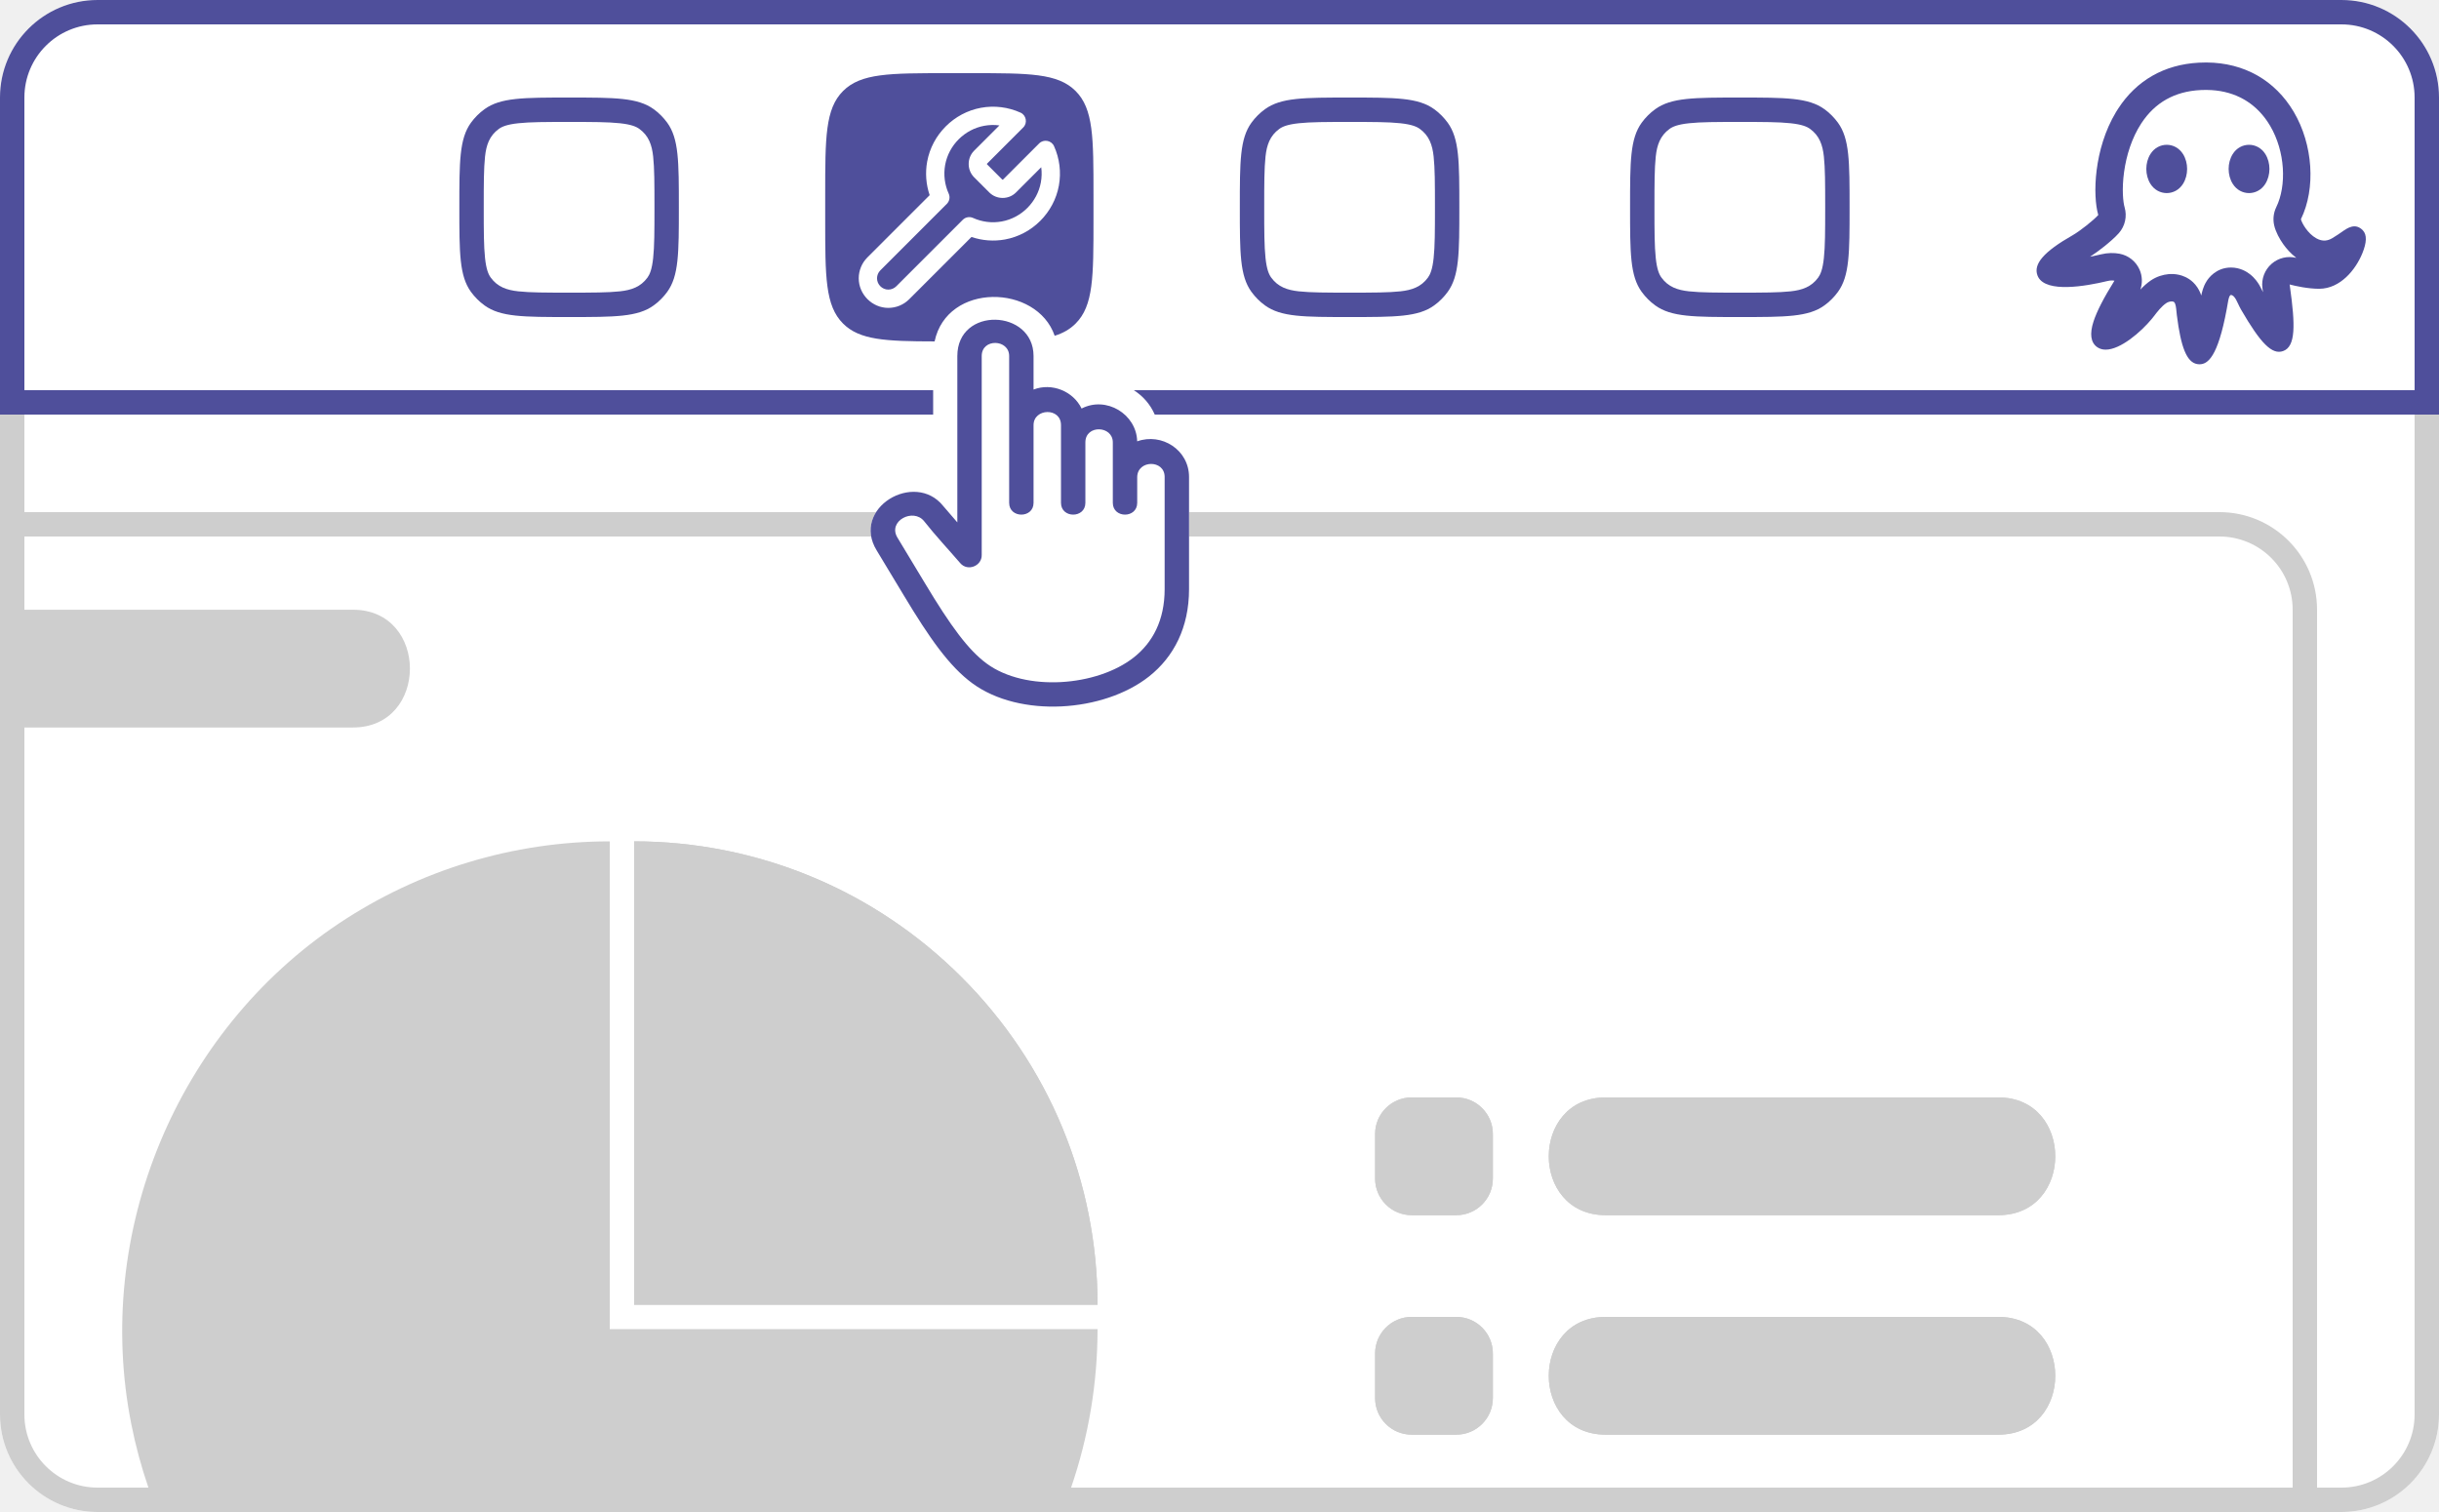
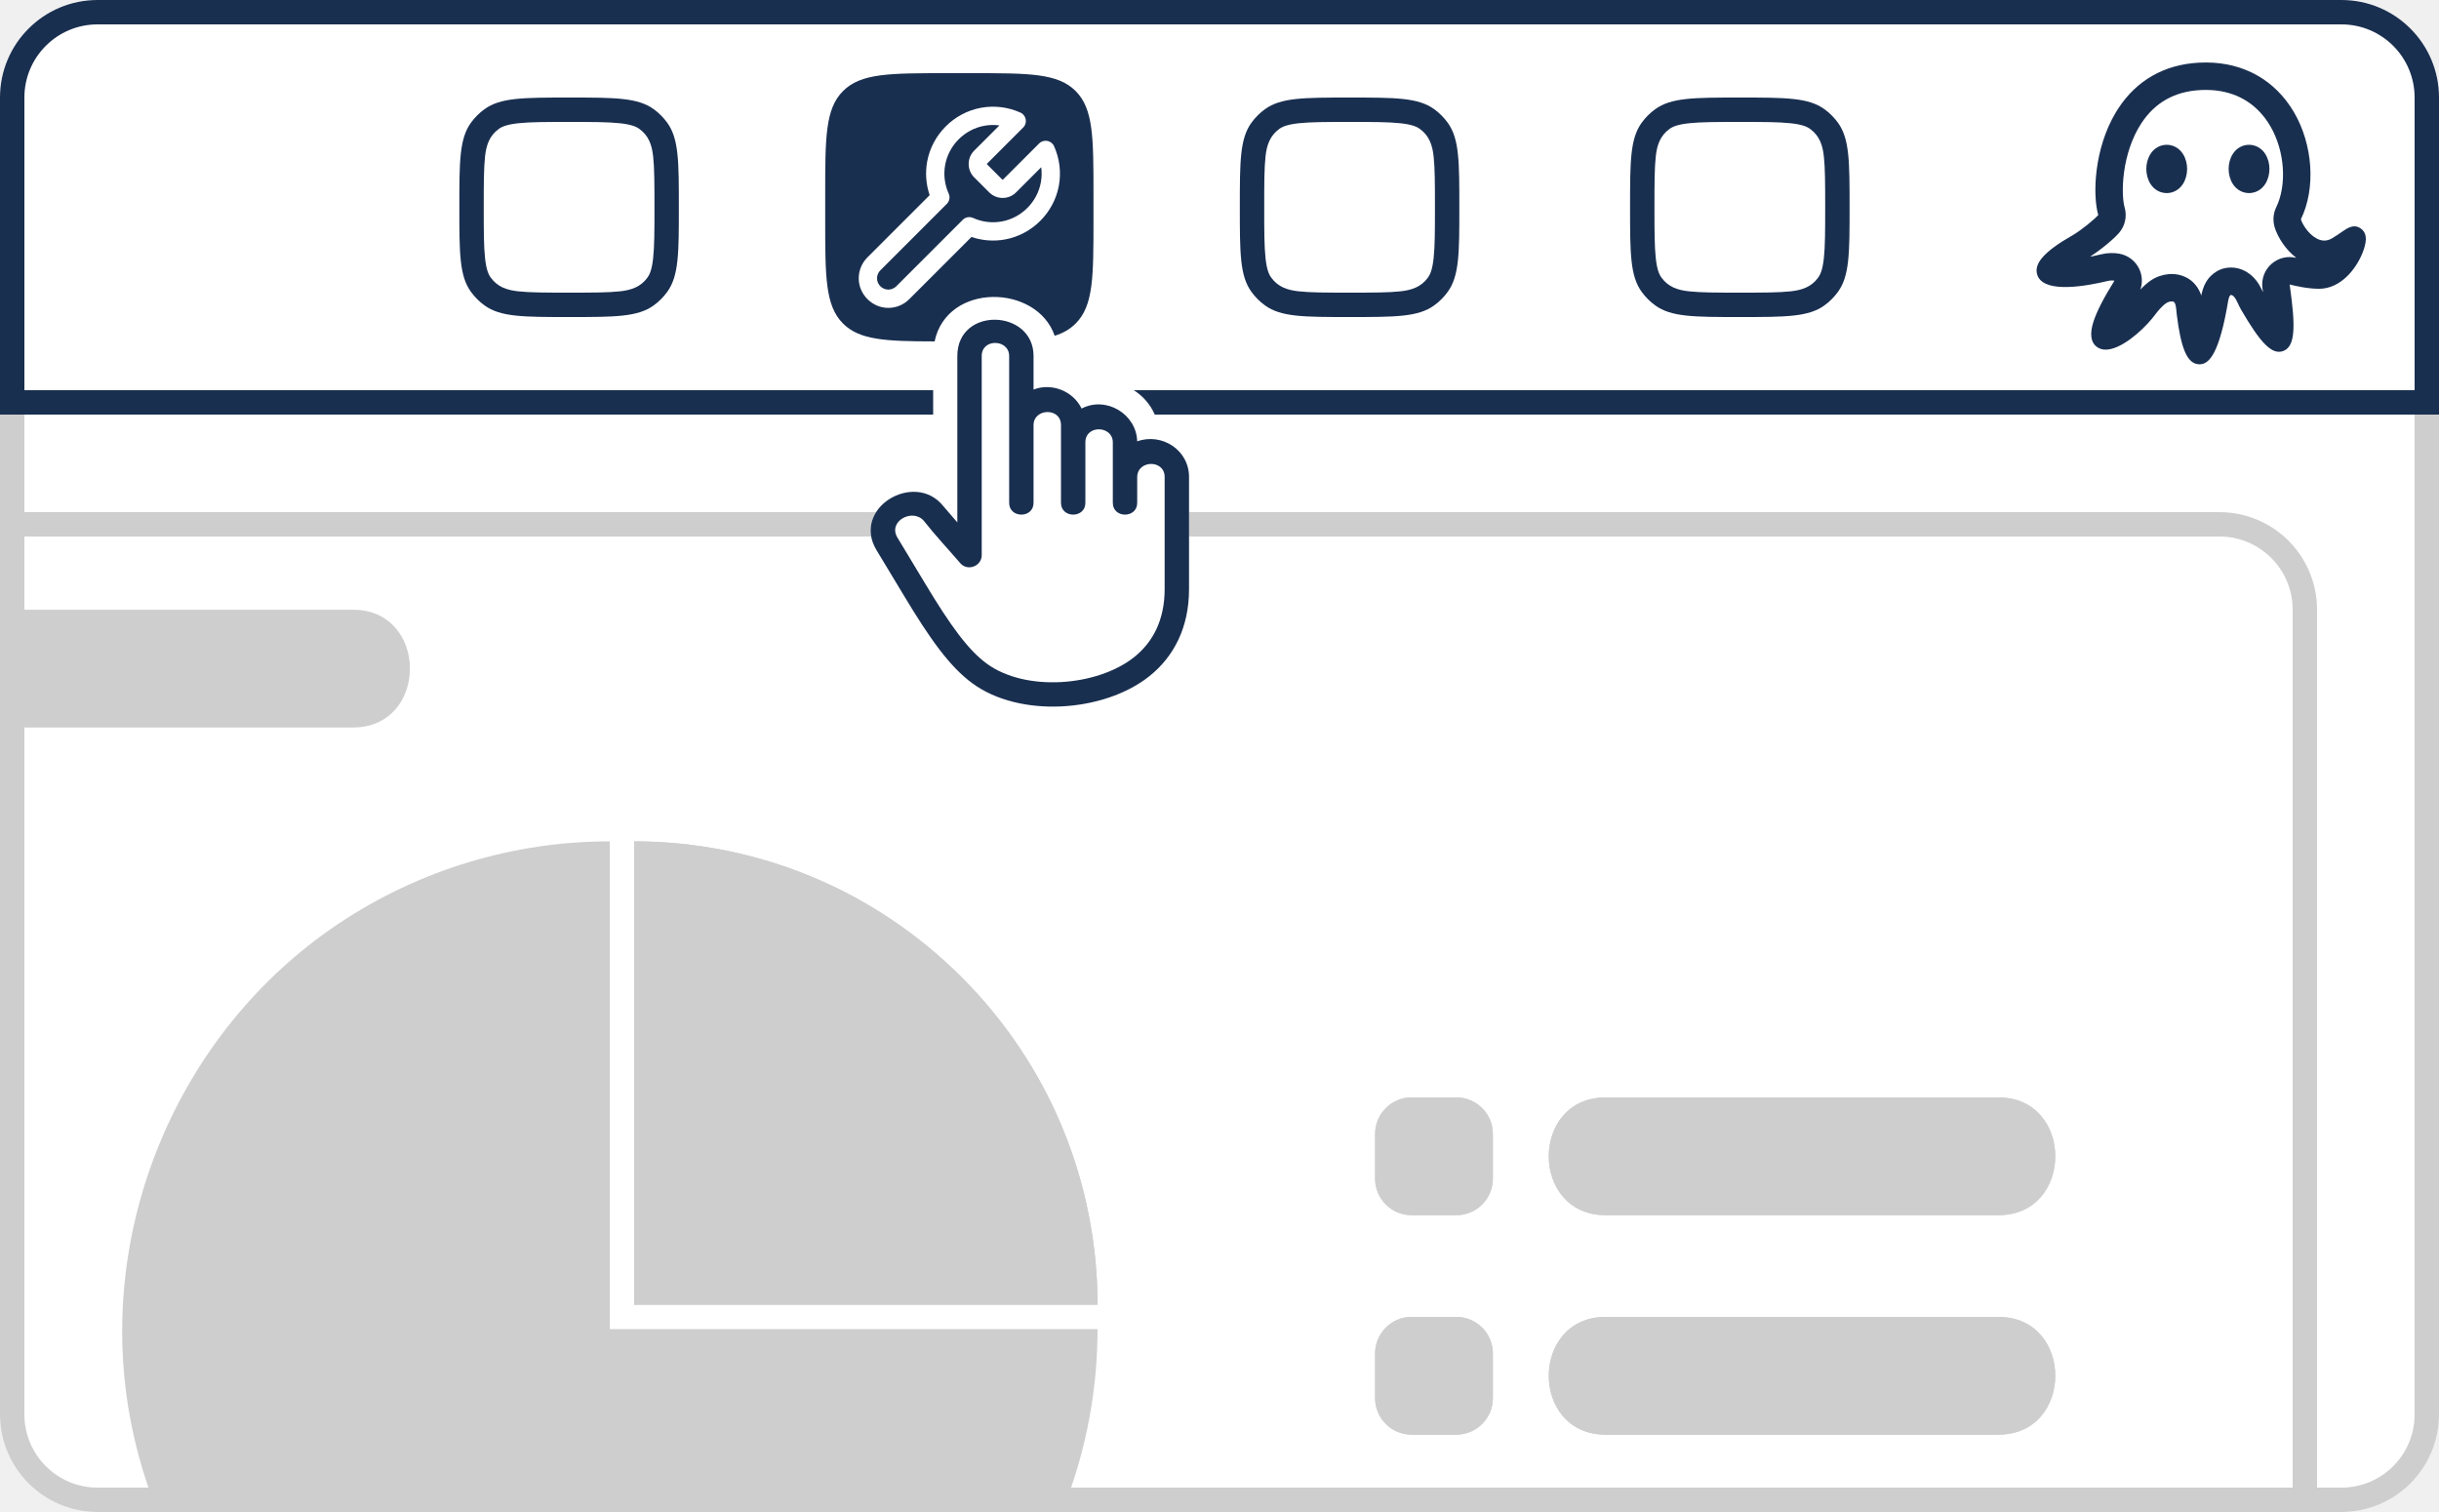
<svg xmlns="http://www.w3.org/2000/svg" width="200" height="124" viewBox="0 0 200 124" fill="none">
  <g clip-path="url(#clip0_7785_70)">
    <path d="M0 8C0 3.582 3.582 0 8 0H192C196.418 0 200 3.582 200 8V116C200 120.418 196.418 124 192 124H8C3.582 124 0 120.418 0 116V8Z" fill="white" />
    <path d="M131.671 90H163.863C170.091 90 170.091 99.658 163.863 99.658H131.671C125.443 99.658 125.443 90 131.671 90Z" fill="#CECECE" />
    <path d="M131.671 108H163.863C170.091 108 170.091 117.658 163.863 117.658H131.671C125.443 117.658 125.443 108 131.671 108Z" fill="#CECECE" />
    <path d="M112.759 93C112.759 91.343 114.102 90 115.759 90H119.416C121.073 90 122.416 91.343 122.416 93V96.658C122.416 98.314 121.073 99.658 119.416 99.658H115.759C114.102 99.658 112.759 98.314 112.759 96.658V93Z" fill="#CECECE" />
    <path d="M112.759 111C112.759 109.343 114.102 108 115.759 108H119.416C121.073 108 122.416 109.343 122.416 111V114.658C122.416 116.315 121.073 117.658 119.416 117.658H115.759C114.102 117.658 112.759 116.315 112.759 114.658V111Z" fill="#CECECE" />
    <path d="M52 69C56.99 69 61.932 69.983 66.542 71.893C75.788 75.722 83.278 83.212 87.107 92.458C89.017 97.068 90 102.01 90 107L52 107V69Z" fill="#CECECE" />
    <path fill-rule="evenodd" clip-rule="evenodd" d="M131.671 90H163.863C170.091 90 170.091 99.658 163.863 99.658H131.671C125.443 99.658 125.443 90 131.671 90ZM131.671 108H163.863C170.091 108 170.091 117.658 163.863 117.658H131.671C125.443 117.658 125.443 108 131.671 108ZM115.759 90H119.416C121.073 90 122.416 91.343 122.416 93V96.658C122.416 98.314 121.073 99.658 119.416 99.658H115.759C114.102 99.658 112.759 98.314 112.759 96.658V93C112.759 91.343 114.102 90 115.759 90ZM115.759 108H119.416C121.073 108 122.416 109.343 122.416 111V114.658C122.416 116.315 121.073 117.658 119.416 117.658H115.759C114.102 117.658 112.759 116.315 112.759 114.658V111C112.759 109.343 114.102 108 115.759 108ZM52 69C56.99 69 61.932 69.983 66.542 71.893C75.788 75.722 83.278 83.212 87.107 92.458C89.017 97.068 90 102.01 90 107L52 107V69Z" fill="#CECECE" />
    <path d="M28.943 50.004C35.171 50.004 35.171 59.662 28.943 59.662H2V116C2 119.314 4.686 122 8 122H12.171C11.59 120.308 11.12 118.572 10.769 116.804C7.646 101.104 14.468 84.634 27.777 75.741C34.355 71.346 42.089 69 50 69V109H90C90 113.447 89.259 117.839 87.829 122H188V50C188 46.686 185.314 44 182 44H97.502V42H182C186.418 42 190 45.582 190 50V122H192C195.314 122 198 119.314 198 116V34H200V116C200 120.418 196.418 124 192 124H8C3.582 124 0 120.418 0 116V34H2V42H71.841C71.475 42.575 71.303 43.263 71.438 44H2V50.004H28.943Z" fill="#CECECE" />
-     <path fill-rule="evenodd" clip-rule="evenodd" d="M138.499 23.892C139.468 23.997 140.747 24 142.667 24C144.586 24 145.865 23.997 146.834 23.892C147.765 23.791 148.532 23.537 149.094 22.763C149.282 22.504 149.458 22.099 149.559 21.167C149.664 20.198 149.667 18.919 149.667 17C149.667 15.081 149.664 13.802 149.559 12.833C149.458 11.901 149.203 11.135 148.43 10.573C148.171 10.384 147.766 10.209 146.834 10.108C145.865 10.003 144.586 10 142.667 10C140.747 10 139.468 10.003 138.499 10.108C137.568 10.209 137.163 10.384 136.903 10.573C136.13 11.135 135.875 11.901 135.774 12.833C135.669 13.802 135.667 15.081 135.667 17C135.667 18.919 135.669 20.198 135.774 21.167C135.875 22.099 136.051 22.504 136.24 22.763C136.801 23.537 137.568 23.791 138.499 23.892ZM134.622 10.061C133.667 11.375 133.667 13.25 133.667 17C133.667 20.75 133.667 22.625 134.622 23.939C134.93 24.363 135.303 24.737 135.728 25.045C137.042 26 138.917 26 142.667 26C146.416 26 148.291 26 149.606 25.045C150.03 24.737 150.403 24.363 150.712 23.939C151.667 22.625 151.667 20.75 151.667 17C151.667 13.25 151.667 11.375 150.712 10.061C150.403 9.637 150.03 9.263 149.606 8.955C148.291 8 146.416 8 142.667 8C138.917 8 137.042 8 135.728 8.955C135.303 9.263 134.93 9.637 134.622 10.061Z" fill="#4F4F9B" />
-     <path fill-rule="evenodd" clip-rule="evenodd" d="M106.499 23.892C107.468 23.997 108.747 24 110.667 24C112.586 24 113.865 23.997 114.834 23.892C115.765 23.791 116.532 23.537 117.094 22.763C117.282 22.504 117.458 22.099 117.559 21.167C117.664 20.198 117.667 18.919 117.667 17C117.667 15.081 117.664 13.802 117.559 12.833C117.458 11.901 117.203 11.135 116.43 10.573C116.171 10.384 115.765 10.209 114.834 10.108C113.865 10.003 112.586 10 110.667 10C108.747 10 107.468 10.003 106.499 10.108C105.568 10.209 105.163 10.384 104.903 10.573C104.13 11.135 103.875 11.901 103.774 12.833C103.669 13.802 103.667 15.081 103.667 17C103.667 18.919 103.669 20.198 103.774 21.167C103.875 22.099 104.051 22.504 104.24 22.763C104.801 23.537 105.568 23.791 106.499 23.892ZM102.622 10.061C101.667 11.375 101.667 13.25 101.667 17C101.667 20.75 101.667 22.625 102.622 23.939C102.93 24.363 103.303 24.737 103.728 25.045C105.042 26 106.917 26 110.667 26C114.416 26 116.291 26 117.606 25.045C118.03 24.737 118.403 24.363 118.712 23.939C119.667 22.625 119.667 20.75 119.667 17C119.667 13.25 119.667 11.375 118.712 10.061C118.403 9.637 118.03 9.263 117.606 8.955C116.291 8 114.416 8 110.667 8C106.917 8 105.042 8 103.728 8.955C103.303 9.263 102.93 9.637 102.622 10.061Z" fill="#4F4F9B" />
-     <path fill-rule="evenodd" clip-rule="evenodd" d="M42.499 23.892C43.468 23.997 44.747 24 46.667 24C48.586 24 49.865 23.997 50.834 23.892C51.765 23.791 52.532 23.537 53.094 22.763C53.282 22.504 53.458 22.099 53.559 21.167C53.664 20.198 53.667 18.919 53.667 17C53.667 15.081 53.664 13.802 53.559 12.833C53.458 11.901 53.203 11.135 52.43 10.573C52.171 10.384 51.766 10.209 50.834 10.108C49.865 10.003 48.586 10 46.667 10C44.747 10 43.468 10.003 42.499 10.108C41.568 10.209 41.163 10.384 40.903 10.573C40.13 11.135 39.875 11.901 39.774 12.833C39.669 13.802 39.667 15.081 39.667 17C39.667 18.919 39.669 20.198 39.774 21.167C39.875 22.099 40.051 22.504 40.24 22.763C40.801 23.537 41.568 23.791 42.499 23.892ZM38.621 10.061C37.667 11.375 37.667 13.25 37.667 17C37.667 20.75 37.667 22.625 38.621 23.939C38.93 24.363 39.303 24.737 39.728 25.045C41.042 26 42.917 26 46.667 26C50.416 26 52.291 26 53.606 25.045C54.03 24.737 54.403 24.363 54.712 23.939C55.667 22.625 55.667 20.75 55.667 17C55.667 13.25 55.667 11.375 54.712 10.061C54.403 9.637 54.03 9.263 53.606 8.955C52.291 8 50.416 8 46.667 8C42.917 8 41.042 8 39.728 8.955C39.303 9.263 38.93 9.637 38.621 10.061Z" fill="#4F4F9B" />
-     <path fill-rule="evenodd" clip-rule="evenodd" d="M79.667 6H77.667C72.953 6 70.596 6 69.131 7.464C67.667 8.929 67.667 11.286 67.667 16V18C67.667 22.714 67.667 25.071 69.131 26.535C70.485 27.889 72.602 27.992 76.638 27.999C77.666 23.141 85.022 23.291 86.485 27.536C87.179 27.32 87.736 27.002 88.202 26.535C89.667 25.071 89.667 22.714 89.667 18V16C89.667 11.286 89.667 8.929 88.202 7.464C86.738 6 84.381 6 79.667 6ZM80.442 8.839C81.539 8.639 82.671 8.778 83.687 9.238C84.156 9.45 84.272 10.087 83.908 10.451L80.937 13.423C80.924 13.437 80.924 13.461 80.937 13.476L82.191 14.73C82.206 14.743 82.23 14.743 82.244 14.73L85.215 11.759C85.58 11.394 86.216 11.51 86.429 11.98C86.889 12.996 87.028 14.128 86.828 15.225C86.423 17.447 84.636 19.233 82.414 19.638C81.492 19.806 80.544 19.735 79.662 19.434L74.555 24.54C74.101 24.995 73.484 25.25 72.841 25.25C71.521 25.25 70.417 24.146 70.417 22.826C70.417 22.183 70.672 21.566 71.127 21.111L76.233 16.005C75.932 15.123 75.861 14.175 76.029 13.252C76.433 11.03 78.22 9.244 80.442 8.839Z" fill="#4F4F9B" />
-     <path d="M80.711 10.315C81.123 10.239 81.542 10.23 81.953 10.285L79.867 12.372C79.288 12.962 79.288 13.936 79.867 14.527L81.135 15.795C81.727 16.376 82.701 16.382 83.295 15.8L85.382 13.714C85.436 14.124 85.427 14.543 85.352 14.956C85.058 16.57 83.76 17.868 82.146 18.162C81.349 18.308 80.526 18.206 79.788 17.872C79.504 17.744 79.169 17.805 78.948 18.026L73.495 23.479C73.321 23.653 73.086 23.75 72.841 23.75C72.338 23.75 71.917 23.329 71.917 22.826C71.917 22.581 72.014 22.346 72.188 22.172L77.641 16.718C77.862 16.498 77.923 16.163 77.794 15.879C77.46 15.141 77.359 14.318 77.504 13.521C77.799 11.907 79.097 10.609 80.711 10.315Z" fill="#4F4F9B" />
-     <path d="M8 2H192C195.314 2 198 4.686 198 8V32H92.973C93.706 32.469 94.313 33.136 94.691 34H200V8C200 3.582 196.418 0 192 0H8C3.582 0 0 3.582 0 8V34H76.519V32H2V8C2 4.686 4.686 2 8 2Z" fill="#4F4F9B" />
-     <path fill-rule="evenodd" clip-rule="evenodd" d="M84.752 31.947V29.196C84.752 25.345 78.502 25.113 78.502 29.196L78.502 42.842L77.343 41.497C75.01 38.576 69.752 41.669 71.895 45.151L74.117 48.835C76.237 52.365 77.859 54.66 79.728 56.033C83.626 58.898 90.498 58.417 94.217 55.481C96.263 53.865 97.502 51.445 97.502 48.321V39.113C97.502 36.894 95.259 35.472 93.251 36.194C93.189 33.953 90.709 32.46 88.691 33.504C88 32.073 86.246 31.37 84.752 31.947ZM75.832 47.806C77.963 51.359 79.407 53.316 80.912 54.421C84.093 56.759 89.955 56.297 92.978 53.911C94.521 52.693 95.502 50.863 95.502 48.321V39.113C95.502 37.678 93.27 37.704 93.252 39.126V41.238C93.252 42.527 91.252 42.527 91.252 41.238V36.279C91.252 34.893 89.002 34.809 89.002 36.279V41.238C89.002 42.527 87.002 42.527 87.002 41.238V34.863C87.002 33.393 84.752 33.476 84.752 34.863V41.238C84.752 42.527 82.752 42.527 82.752 41.238V29.196C82.752 27.809 80.502 27.726 80.502 29.196L80.502 45.511C80.523 46.416 79.35 46.89 78.744 46.187C77.761 45.046 76.718 43.936 75.786 42.753C74.897 41.622 72.752 42.732 73.6 44.105L75.832 47.806Z" fill="#4F4F9B" />
-     <path d="M180.874 5.125H180.951C184.023 5.146 186.558 6.585 188.089 9.172C189.672 11.853 189.91 15.454 188.677 17.977C188.745 18.275 189.219 19.147 189.945 19.547L190.112 19.628C190.499 19.789 190.872 19.758 191.245 19.535C191.583 19.335 191.835 19.155 192.04 19.015C192.505 18.687 193.14 18.245 193.767 18.9L193.759 18.895C194.096 19.253 194.079 19.887 193.712 20.78C193.166 22.113 191.915 23.67 190.188 23.683C189.258 23.687 188.209 23.45 187.752 23.33C187.76 23.398 187.773 23.466 187.782 23.543C188.217 26.662 188.255 28.419 187.218 28.79C186.322 29.113 185.388 28.19 183.763 25.382C183.716 25.301 183.674 25.22 183.635 25.14L183.523 24.905C183.411 24.666 183.312 24.454 183.175 24.316L183.115 24.262C183.055 24.215 182.994 24.19 182.943 24.19C182.799 24.19 182.721 24.63 182.712 24.683C182.705 24.726 182.697 24.768 182.689 24.81L182.094 25.58L182.595 25.343C181.858 29.318 181.023 29.875 180.358 29.875H180.333L180.16 29.857C179.323 29.701 178.834 28.506 178.502 25.836C178.49 25.739 178.48 25.645 178.472 25.547C178.442 25.233 178.412 24.934 178.293 24.789C178.203 24.683 177.878 24.696 177.631 24.862C177.243 25.126 176.915 25.551 176.625 25.93L176.456 26.143C175.555 27.232 173.881 28.675 172.665 28.675L172.474 28.662C172.288 28.636 172.114 28.569 171.957 28.458C171.441 28.083 171.343 27.381 171.667 26.377C171.936 25.539 172.516 24.411 173.386 23.02C173.25 22.994 173.049 22.99 172.824 23.045C170.976 23.49 167.835 24.019 167.136 22.725L167.077 22.594C166.718 21.65 167.606 20.632 169.952 19.296C170.566 18.947 171.697 18.045 172.06 17.632C171.593 16.036 171.69 12.224 173.512 9.194L173.694 8.904C175.202 6.587 177.474 5.293 180.301 5.14L180.874 5.125ZM182.595 25.343L182.094 25.58L182.099 25.573L182.596 25.34C182.596 25.341 182.595 25.342 182.595 25.343ZM182.596 25.34L182.099 25.573L182.689 24.81C182.658 24.993 182.627 25.17 182.596 25.34ZM180.874 7.375C178.648 7.375 176.972 8.216 175.806 9.803L175.58 10.13C174.806 11.322 174.362 12.756 174.176 14.11C173.984 15.503 174.095 16.576 174.219 17C174.435 17.739 174.258 18.538 173.75 19.117C173.425 19.486 172.914 19.921 172.497 20.251C172.163 20.516 171.765 20.81 171.391 21.051C171.456 21.038 171.522 21.029 171.587 21.016L172.296 20.857C172.829 20.728 173.351 20.724 173.8 20.808C174.532 20.945 175.148 21.434 175.447 22.115C175.676 22.637 175.694 23.22 175.513 23.748C175.754 23.491 176.04 23.223 176.367 23.001L176.379 22.993C176.838 22.686 177.35 22.524 177.828 22.482C178.069 22.462 178.375 22.465 178.708 22.544C178.968 22.606 179.428 22.759 179.841 23.155L180.014 23.34L180.028 23.357C180.277 23.658 180.421 23.978 180.507 24.235C180.528 24.126 180.57 23.928 180.639 23.716C180.681 23.589 180.777 23.313 180.966 23.026C181.076 22.858 181.695 21.94 182.943 21.94C183.695 21.94 184.237 22.283 184.502 22.491C184.902 22.803 185.141 23.164 185.272 23.387C185.402 23.606 185.508 23.838 185.559 23.947C185.562 23.953 185.565 23.958 185.568 23.964C185.563 23.928 185.559 23.891 185.553 23.853C185.551 23.833 185.548 23.812 185.546 23.792C185.547 23.801 185.547 23.802 185.543 23.771C185.541 23.76 185.536 23.733 185.533 23.709C185.529 23.683 185.524 23.649 185.519 23.61C185.427 22.869 185.707 22.131 186.268 21.639C186.823 21.151 187.583 20.968 188.299 21.148C187.83 20.785 187.476 20.372 187.232 20.029C186.929 19.603 186.611 19.033 186.484 18.479C186.369 17.977 186.43 17.451 186.655 16.989C187.516 15.227 187.398 12.43 186.152 10.318L185.935 9.973C184.882 8.413 183.319 7.515 181.361 7.39L180.935 7.375H180.874Z" fill="#4F4F9B" />
-     <path fill-rule="evenodd" clip-rule="evenodd" d="M183.082 12.641C183.716 11.619 185.132 11.62 185.764 12.642C186.207 13.356 186.207 14.355 185.764 15.069C185.131 16.091 183.715 16.091 183.082 15.069C182.639 14.355 182.639 13.354 183.082 12.641Z" fill="#4F4F9B" />
-     <path fill-rule="evenodd" clip-rule="evenodd" d="M176.332 12.641C176.966 11.619 178.382 11.62 179.014 12.642C179.457 13.356 179.457 14.355 179.014 15.069C178.381 16.091 176.965 16.091 176.332 15.069C175.889 14.355 175.889 13.354 176.332 12.641Z" fill="#4F4F9B" />
+     <path fill-rule="evenodd" clip-rule="evenodd" d="M138.499 23.892C139.468 23.997 140.747 24 142.667 24C144.586 24 145.865 23.997 146.834 23.892C147.765 23.791 148.532 23.537 149.094 22.763C149.282 22.504 149.458 22.099 149.559 21.167C149.664 20.198 149.667 18.919 149.667 17C149.667 15.081 149.664 13.802 149.559 12.833C149.458 11.901 149.203 11.135 148.43 10.573C148.171 10.384 147.766 10.209 146.834 10.108C145.865 10.003 144.586 10 142.667 10C140.747 10 139.468 10.003 138.499 10.108C137.568 10.209 137.163 10.384 136.903 10.573C136.13 11.135 135.875 11.901 135.774 12.833C135.669 13.802 135.667 15.081 135.667 17C135.667 18.919 135.669 20.198 135.774 21.167C135.875 22.099 136.051 22.504 136.24 22.763C136.801 23.537 137.568 23.791 138.499 23.892ZM134.622 10.061C133.667 11.375 133.667 13.25 133.667 17C133.667 20.75 133.667 22.625 134.622 23.939C134.93 24.363 135.303 24.737 135.728 25.045C137.042 26 138.917 26 142.667 26C146.416 26 148.291 26 149.606 25.045C150.03 24.737 150.403 24.363 150.712 23.939C151.667 22.625 151.667 20.75 151.667 17C151.667 13.25 151.667 11.375 150.712 10.061C150.403 9.637 150.03 9.263 149.606 8.955C148.291 8 146.416 8 142.667 8C138.917 8 137.042 8 135.728 8.955C135.303 9.263 134.93 9.637 134.622 10.061Z" fill="#192F50" />
+     <path fill-rule="evenodd" clip-rule="evenodd" d="M106.499 23.892C107.468 23.997 108.747 24 110.667 24C112.586 24 113.865 23.997 114.834 23.892C115.765 23.791 116.532 23.537 117.094 22.763C117.282 22.504 117.458 22.099 117.559 21.167C117.664 20.198 117.667 18.919 117.667 17C117.667 15.081 117.664 13.802 117.559 12.833C117.458 11.901 117.203 11.135 116.43 10.573C116.171 10.384 115.765 10.209 114.834 10.108C113.865 10.003 112.586 10 110.667 10C108.747 10 107.468 10.003 106.499 10.108C105.568 10.209 105.163 10.384 104.903 10.573C104.13 11.135 103.875 11.901 103.774 12.833C103.669 13.802 103.667 15.081 103.667 17C103.667 18.919 103.669 20.198 103.774 21.167C103.875 22.099 104.051 22.504 104.24 22.763C104.801 23.537 105.568 23.791 106.499 23.892ZM102.622 10.061C101.667 11.375 101.667 13.25 101.667 17C101.667 20.75 101.667 22.625 102.622 23.939C102.93 24.363 103.303 24.737 103.728 25.045C105.042 26 106.917 26 110.667 26C114.416 26 116.291 26 117.606 25.045C118.03 24.737 118.403 24.363 118.712 23.939C119.667 22.625 119.667 20.75 119.667 17C119.667 13.25 119.667 11.375 118.712 10.061C118.403 9.637 118.03 9.263 117.606 8.955C116.291 8 114.416 8 110.667 8C106.917 8 105.042 8 103.728 8.955C103.303 9.263 102.93 9.637 102.622 10.061Z" fill="#192F50" />
+     <path fill-rule="evenodd" clip-rule="evenodd" d="M42.499 23.892C43.468 23.997 44.747 24 46.667 24C48.586 24 49.865 23.997 50.834 23.892C51.765 23.791 52.532 23.537 53.094 22.763C53.282 22.504 53.458 22.099 53.559 21.167C53.664 20.198 53.667 18.919 53.667 17C53.667 15.081 53.664 13.802 53.559 12.833C53.458 11.901 53.203 11.135 52.43 10.573C52.171 10.384 51.766 10.209 50.834 10.108C49.865 10.003 48.586 10 46.667 10C44.747 10 43.468 10.003 42.499 10.108C41.568 10.209 41.163 10.384 40.903 10.573C40.13 11.135 39.875 11.901 39.774 12.833C39.669 13.802 39.667 15.081 39.667 17C39.667 18.919 39.669 20.198 39.774 21.167C39.875 22.099 40.051 22.504 40.24 22.763C40.801 23.537 41.568 23.791 42.499 23.892ZM38.621 10.061C37.667 11.375 37.667 13.25 37.667 17C37.667 20.75 37.667 22.625 38.621 23.939C38.93 24.363 39.303 24.737 39.728 25.045C41.042 26 42.917 26 46.667 26C50.416 26 52.291 26 53.606 25.045C54.03 24.737 54.403 24.363 54.712 23.939C55.667 22.625 55.667 20.75 55.667 17C55.667 13.25 55.667 11.375 54.712 10.061C54.403 9.637 54.03 9.263 53.606 8.955C52.291 8 50.416 8 46.667 8C42.917 8 41.042 8 39.728 8.955C39.303 9.263 38.93 9.637 38.621 10.061Z" fill="#192F50" />
+     <path fill-rule="evenodd" clip-rule="evenodd" d="M79.667 6H77.667C72.953 6 70.596 6 69.131 7.464C67.667 8.929 67.667 11.286 67.667 16V18C67.667 22.714 67.667 25.071 69.131 26.535C70.485 27.889 72.602 27.992 76.638 27.999C77.666 23.141 85.022 23.291 86.485 27.536C87.179 27.32 87.736 27.002 88.202 26.535C89.667 25.071 89.667 22.714 89.667 18V16C89.667 11.286 89.667 8.929 88.202 7.464C86.738 6 84.381 6 79.667 6ZM80.442 8.839C81.539 8.639 82.671 8.778 83.687 9.238C84.156 9.45 84.272 10.087 83.908 10.451L80.937 13.423C80.924 13.437 80.924 13.461 80.937 13.476L82.191 14.73C82.206 14.743 82.23 14.743 82.244 14.73L85.215 11.759C85.58 11.394 86.216 11.51 86.429 11.98C86.889 12.996 87.028 14.128 86.828 15.225C86.423 17.447 84.636 19.233 82.414 19.638C81.492 19.806 80.544 19.735 79.662 19.434L74.555 24.54C74.101 24.995 73.484 25.25 72.841 25.25C71.521 25.25 70.417 24.146 70.417 22.826C70.417 22.183 70.672 21.566 71.127 21.111L76.233 16.005C75.932 15.123 75.861 14.175 76.029 13.252C76.433 11.03 78.22 9.244 80.442 8.839Z" fill="#192F50" />
+     <path d="M80.711 10.315C81.123 10.239 81.542 10.23 81.953 10.285L79.867 12.372C79.288 12.962 79.288 13.936 79.867 14.527L81.135 15.795C81.727 16.376 82.701 16.382 83.295 15.8L85.382 13.714C85.436 14.124 85.427 14.543 85.352 14.956C85.058 16.57 83.76 17.868 82.146 18.162C81.349 18.308 80.526 18.206 79.788 17.872C79.504 17.744 79.169 17.805 78.948 18.026L73.495 23.479C73.321 23.653 73.086 23.75 72.841 23.75C72.338 23.75 71.917 23.329 71.917 22.826C71.917 22.581 72.014 22.346 72.188 22.172L77.641 16.718C77.862 16.498 77.923 16.163 77.794 15.879C77.46 15.141 77.359 14.318 77.504 13.521C77.799 11.907 79.097 10.609 80.711 10.315Z" fill="#192F50" />
+     <path d="M8 2H192C195.314 2 198 4.686 198 8V32H92.973C93.706 32.469 94.313 33.136 94.691 34H200V8C200 3.582 196.418 0 192 0H8C3.582 0 0 3.582 0 8V34H76.519V32H2V8C2 4.686 4.686 2 8 2Z" fill="#192F50" />
+     <path fill-rule="evenodd" clip-rule="evenodd" d="M84.752 31.947V29.196C84.752 25.345 78.502 25.113 78.502 29.196L78.502 42.842L77.343 41.497C75.01 38.576 69.752 41.669 71.895 45.151L74.117 48.835C76.237 52.365 77.859 54.66 79.728 56.033C83.626 58.898 90.498 58.417 94.217 55.481C96.263 53.865 97.502 51.445 97.502 48.321V39.113C97.502 36.894 95.259 35.472 93.251 36.194C93.189 33.953 90.709 32.46 88.691 33.504C88 32.073 86.246 31.37 84.752 31.947ZM75.832 47.806C77.963 51.359 79.407 53.316 80.912 54.421C84.093 56.759 89.955 56.297 92.978 53.911C94.521 52.693 95.502 50.863 95.502 48.321V39.113C95.502 37.678 93.27 37.704 93.252 39.126V41.238C93.252 42.527 91.252 42.527 91.252 41.238V36.279C91.252 34.893 89.002 34.809 89.002 36.279V41.238C89.002 42.527 87.002 42.527 87.002 41.238V34.863C87.002 33.393 84.752 33.476 84.752 34.863V41.238C84.752 42.527 82.752 42.527 82.752 41.238V29.196C82.752 27.809 80.502 27.726 80.502 29.196L80.502 45.511C80.523 46.416 79.35 46.89 78.744 46.187C77.761 45.046 76.718 43.936 75.786 42.753C74.897 41.622 72.752 42.732 73.6 44.105L75.832 47.806Z" fill="#192F50" />
+     <path d="M180.874 5.125H180.951C184.023 5.146 186.558 6.585 188.089 9.172C189.672 11.853 189.91 15.454 188.677 17.977C188.745 18.275 189.219 19.147 189.945 19.547L190.112 19.628C190.499 19.789 190.872 19.758 191.245 19.535C191.583 19.335 191.835 19.155 192.04 19.015C192.505 18.687 193.14 18.245 193.767 18.9L193.759 18.895C194.096 19.253 194.079 19.887 193.712 20.78C193.166 22.113 191.915 23.67 190.188 23.683C189.258 23.687 188.209 23.45 187.752 23.33C187.76 23.398 187.773 23.466 187.782 23.543C188.217 26.662 188.255 28.419 187.218 28.79C186.322 29.113 185.388 28.19 183.763 25.382C183.716 25.301 183.674 25.22 183.635 25.14L183.523 24.905C183.411 24.666 183.312 24.454 183.175 24.316L183.115 24.262C183.055 24.215 182.994 24.19 182.943 24.19C182.799 24.19 182.721 24.63 182.712 24.683C182.705 24.726 182.697 24.768 182.689 24.81L182.094 25.58L182.595 25.343C181.858 29.318 181.023 29.875 180.358 29.875H180.333L180.16 29.857C179.323 29.701 178.834 28.506 178.502 25.836C178.49 25.739 178.48 25.645 178.472 25.547C178.442 25.233 178.412 24.934 178.293 24.789C178.203 24.683 177.878 24.696 177.631 24.862C177.243 25.126 176.915 25.551 176.625 25.93L176.456 26.143C175.555 27.232 173.881 28.675 172.665 28.675L172.474 28.662C172.288 28.636 172.114 28.569 171.957 28.458C171.441 28.083 171.343 27.381 171.667 26.377C171.936 25.539 172.516 24.411 173.386 23.02C173.25 22.994 173.049 22.99 172.824 23.045C170.976 23.49 167.835 24.019 167.136 22.725L167.077 22.594C166.718 21.65 167.606 20.632 169.952 19.296C170.566 18.947 171.697 18.045 172.06 17.632C171.593 16.036 171.69 12.224 173.512 9.194L173.694 8.904C175.202 6.587 177.474 5.293 180.301 5.14L180.874 5.125ZM182.595 25.343L182.094 25.58L182.099 25.573L182.596 25.34C182.596 25.341 182.595 25.342 182.595 25.343ZM182.596 25.34L182.099 25.573L182.689 24.81C182.658 24.993 182.627 25.17 182.596 25.34ZM180.874 7.375C178.648 7.375 176.972 8.216 175.806 9.803L175.58 10.13C174.806 11.322 174.362 12.756 174.176 14.11C173.984 15.503 174.095 16.576 174.219 17C174.435 17.739 174.258 18.538 173.75 19.117C173.425 19.486 172.914 19.921 172.497 20.251C172.163 20.516 171.765 20.81 171.391 21.051C171.456 21.038 171.522 21.029 171.587 21.016L172.296 20.857C172.829 20.728 173.351 20.724 173.8 20.808C174.532 20.945 175.148 21.434 175.447 22.115C175.676 22.637 175.694 23.22 175.513 23.748C175.754 23.491 176.04 23.223 176.367 23.001L176.379 22.993C176.838 22.686 177.35 22.524 177.828 22.482C178.069 22.462 178.375 22.465 178.708 22.544C178.968 22.606 179.428 22.759 179.841 23.155L180.014 23.34L180.028 23.357C180.277 23.658 180.421 23.978 180.507 24.235C180.528 24.126 180.57 23.928 180.639 23.716C180.681 23.589 180.777 23.313 180.966 23.026C181.076 22.858 181.695 21.94 182.943 21.94C183.695 21.94 184.237 22.283 184.502 22.491C184.902 22.803 185.141 23.164 185.272 23.387C185.402 23.606 185.508 23.838 185.559 23.947C185.562 23.953 185.565 23.958 185.568 23.964C185.563 23.928 185.559 23.891 185.553 23.853C185.551 23.833 185.548 23.812 185.546 23.792C185.547 23.801 185.547 23.802 185.543 23.771C185.541 23.76 185.536 23.733 185.533 23.709C185.529 23.683 185.524 23.649 185.519 23.61C185.427 22.869 185.707 22.131 186.268 21.639C186.823 21.151 187.583 20.968 188.299 21.148C187.83 20.785 187.476 20.372 187.232 20.029C186.929 19.603 186.611 19.033 186.484 18.479C186.369 17.977 186.43 17.451 186.655 16.989C187.516 15.227 187.398 12.43 186.152 10.318L185.935 9.973C184.882 8.413 183.319 7.515 181.361 7.39L180.935 7.375H180.874Z" fill="#192F50" />
+     <path fill-rule="evenodd" clip-rule="evenodd" d="M183.082 12.641C183.716 11.619 185.132 11.62 185.764 12.642C186.207 13.356 186.207 14.355 185.764 15.069C185.131 16.091 183.715 16.091 183.082 15.069C182.639 14.355 182.639 13.354 183.082 12.641Z" fill="#192F50" />
+     <path fill-rule="evenodd" clip-rule="evenodd" d="M176.332 12.641C176.966 11.619 178.382 11.62 179.014 12.642C179.457 13.356 179.457 14.355 179.014 15.069C178.381 16.091 176.965 16.091 176.332 15.069C175.889 14.355 175.889 13.354 176.332 12.641Z" fill="#192F50" />
  </g>
  <defs>
    <clipPath id="clip0_7785_70">
      <rect width="200" height="124" fill="white" />
    </clipPath>
  </defs>
</svg>
